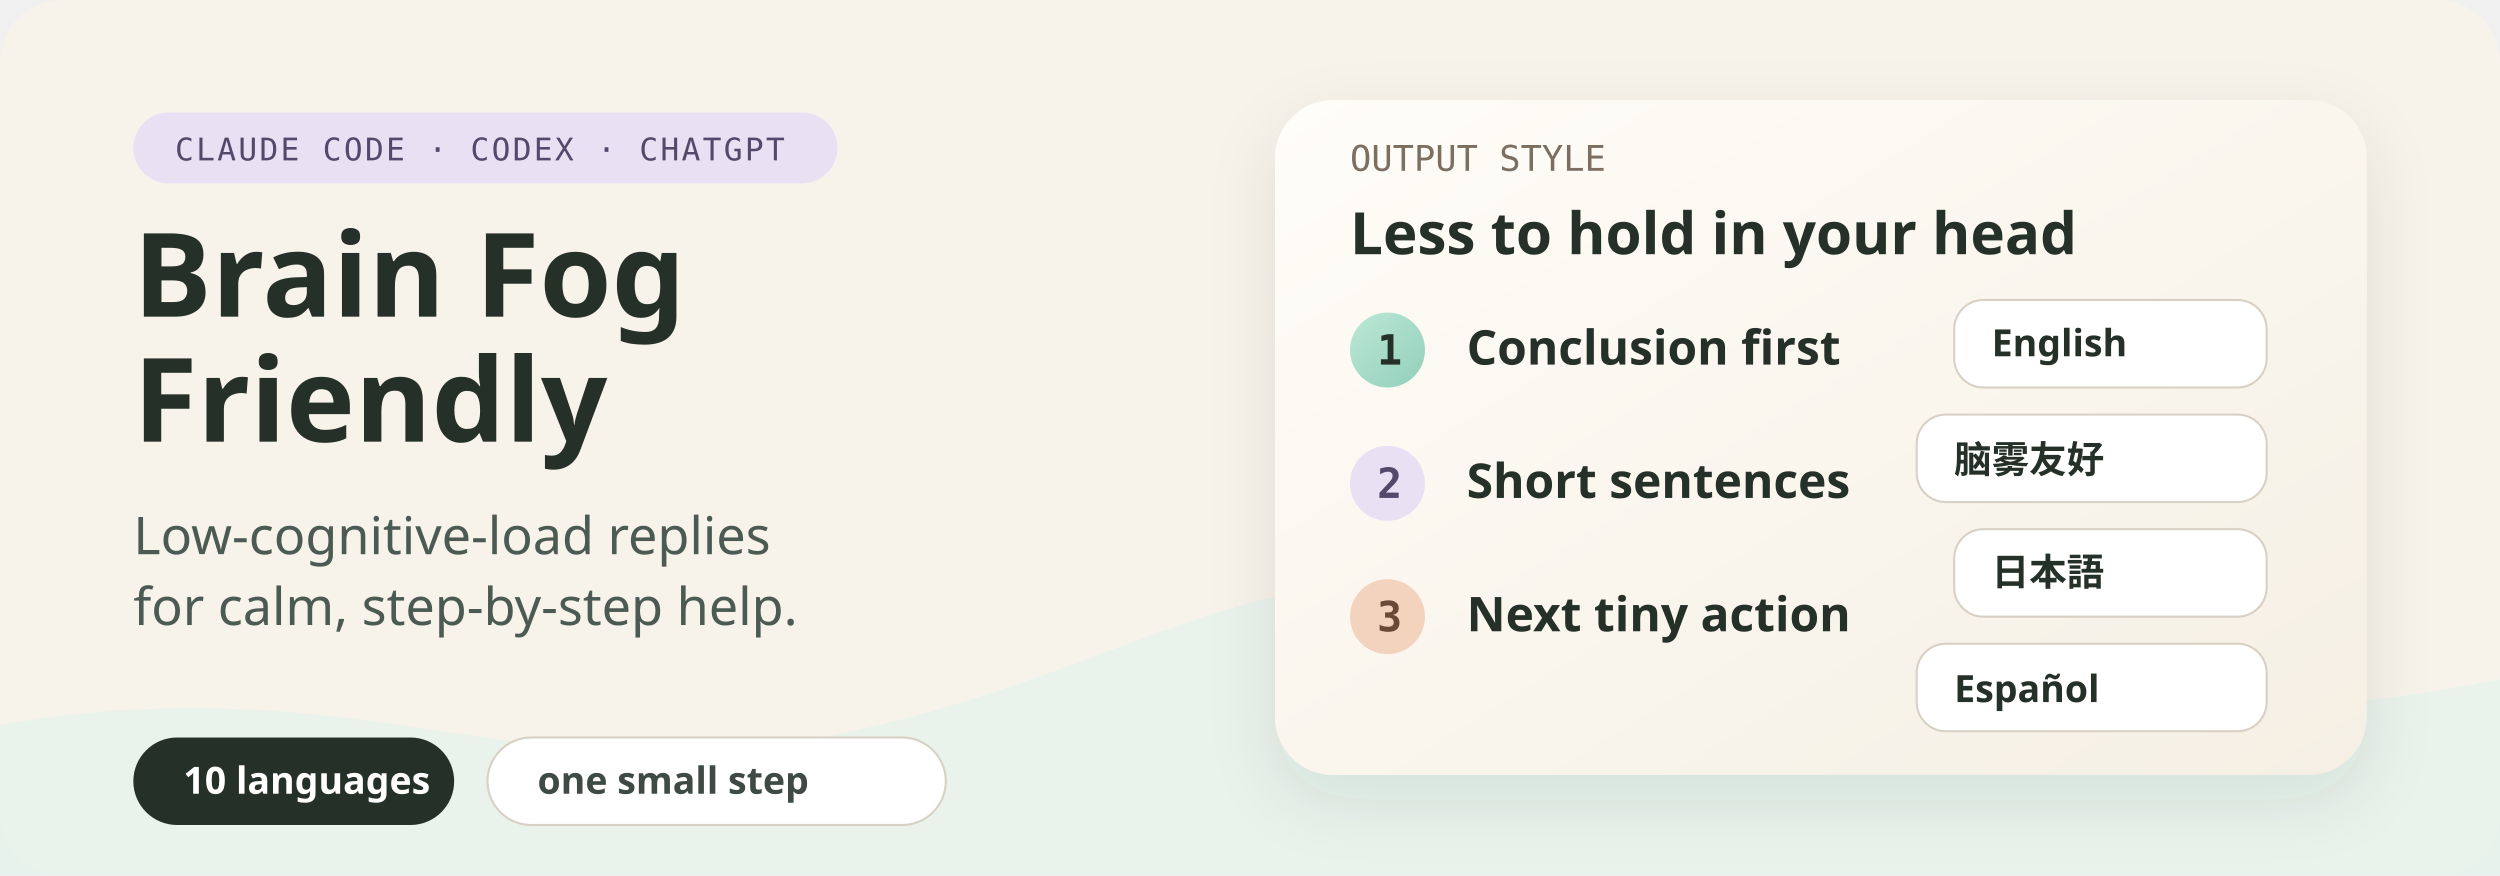
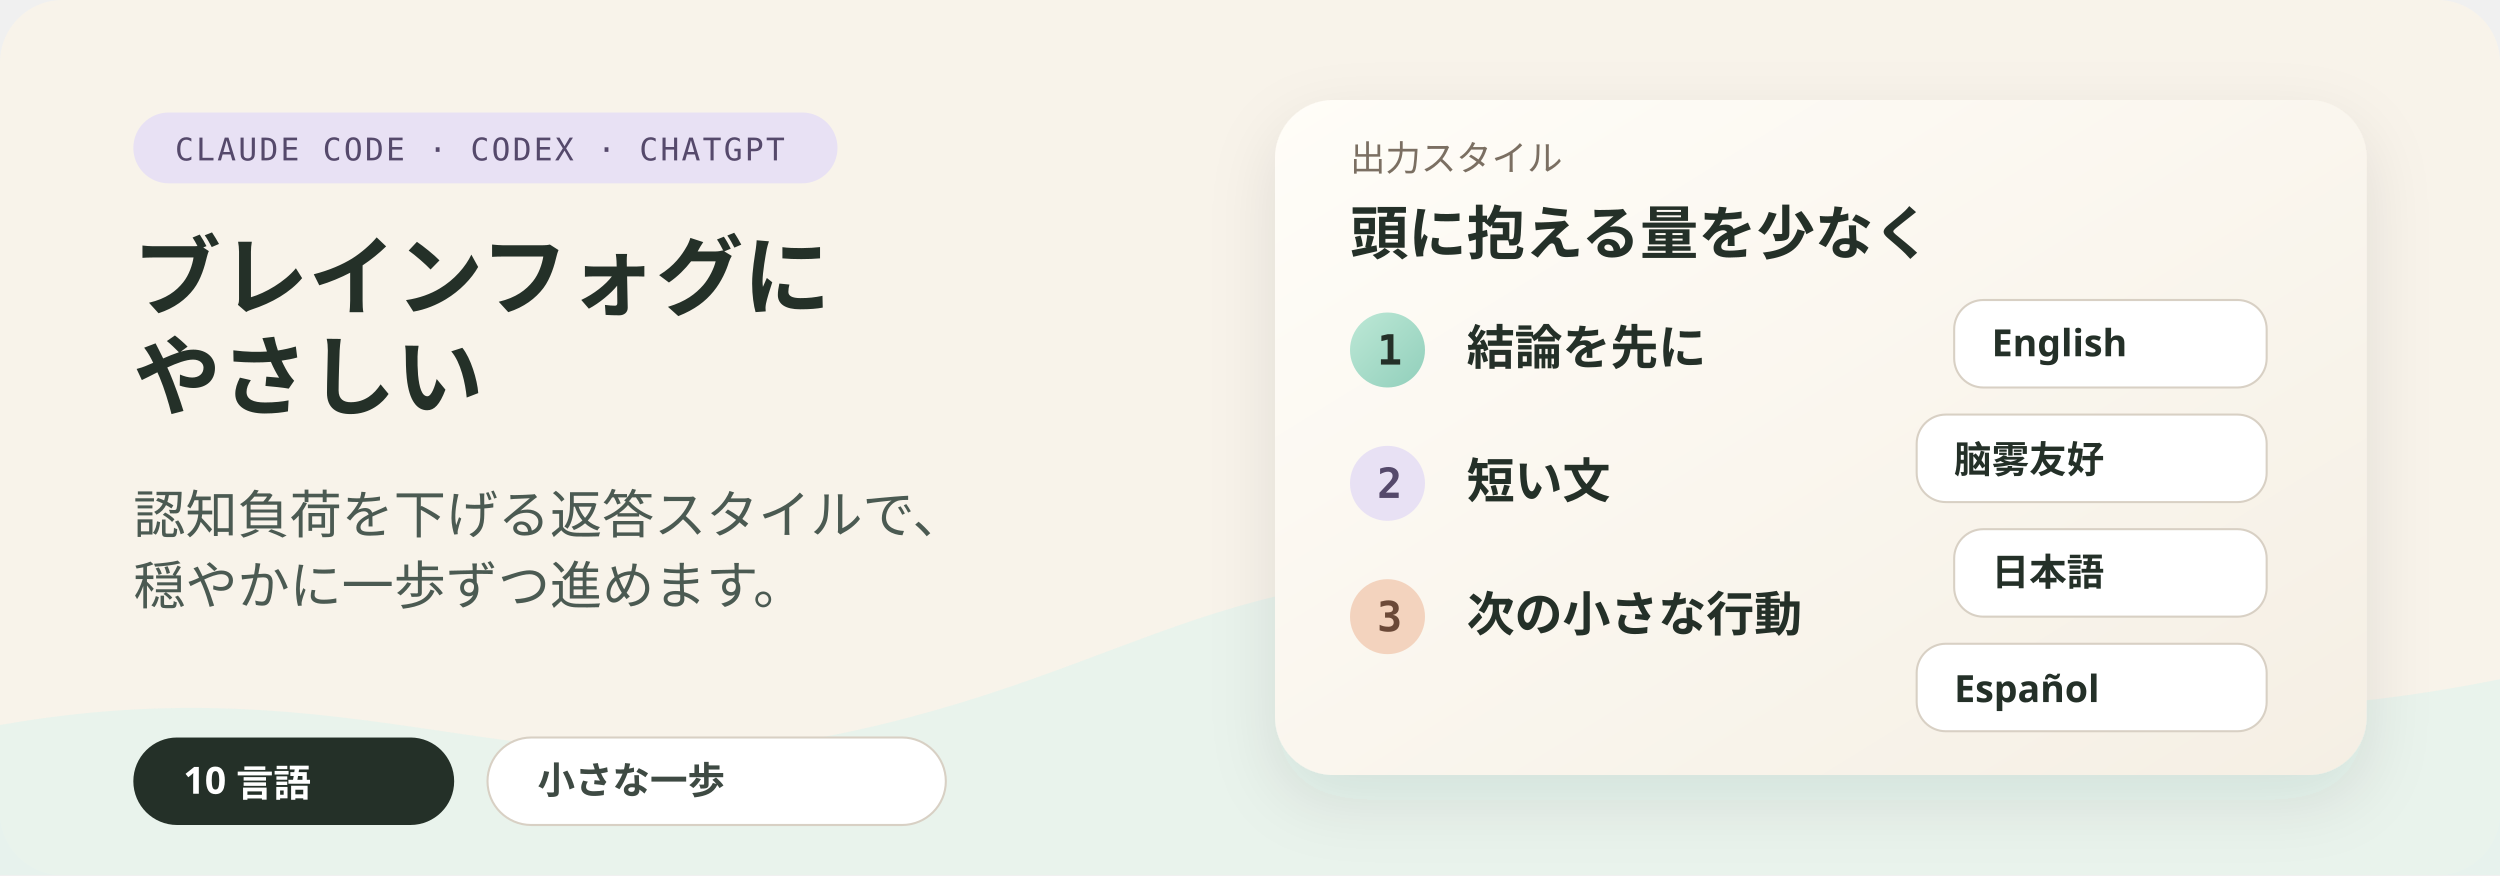
<svg xmlns="http://www.w3.org/2000/svg" width="1200" height="420" viewBox="0 0 1200 420" role="img" aria-labelledby="title desc">
  <defs>
    <linearGradient id="paper" x1="0" y1="0" x2="1" y2="1">
      <stop offset="0" stop-color="#FFFDF8" />
      <stop offset="1" stop-color="#F5EFE4" />
    </linearGradient>
    <linearGradient id="calm" x1="0" y1="0" x2="1" y2="1">
      <stop offset="0" stop-color="#BDE8D6" />
      <stop offset="1" stop-color="#91CFBB" />
    </linearGradient>
    <filter id="lift" x="-16%" y="-16%" width="132%" height="132%">
      <feDropShadow dx="0" dy="12" stdDeviation="16" flood-color="#263129" flood-opacity="0.10" />
    </filter>
  </defs>
  <rect width="1200" height="420" rx="30" fill="#F8F3EA" />
  <path d="M0 348 C170 318 252 382 394 354 C550 324 596 256 762 284 C928 314 1012 364 1200 326 L1200 420 L0 420 Z" fill="#E5F3EC" opacity="0.76" />
  <g id="title-block" transform="translate(64 54)">
    <rect x="0" y="0" width="338" height="34" rx="17" fill="#E8E1F4" />
    <text x="20" y="23" font-family="ui-monospace, SFMono-Regular, Menlo, Consolas, monospace" font-size="15" fill="#55496B" letter-spacing="1.1">CLAUDE CODE · CODEX · CHATGPT</text>
-     <text x="0" y="98" font-family="-apple-system, BlinkMacSystemFont, Segoe UI, PingFang SC, Hiragino Sans, Noto Sans, Arial, sans-serif" font-size="56" font-weight="780" fill="#243028">Brain Fog</text>
-     <text x="0" y="158" font-family="-apple-system, BlinkMacSystemFont, Segoe UI, PingFang SC, Hiragino Sans, Noto Sans, Arial, sans-serif" font-size="56" font-weight="780" fill="#243028">Friendly</text>
-     <text x="0" y="212" font-family="-apple-system, BlinkMacSystemFont, Segoe UI, PingFang SC, Hiragino Sans, Noto Sans, Arial, sans-serif" font-size="25" font-weight="520" fill="#4B5A52">Low-cognitive-load replies</text>
-     <text x="0" y="246" font-family="-apple-system, BlinkMacSystemFont, Segoe UI, PingFang SC, Hiragino Sans, Noto Sans, Arial, sans-serif" font-size="25" font-weight="520" fill="#4B5A52">for calm, step-by-step help.</text>
+     <text x="0" y="94" font-family="-apple-system, BlinkMacSystemFont, Segoe UI, PingFang SC, Hiragino Sans, Noto Sans, Arial, sans-serif" font-size="42" font-weight="780" fill="#243028">ブレインフォグに</text>
+     <text x="0" y="142" font-family="-apple-system, BlinkMacSystemFont, Segoe UI, PingFang SC, Hiragino Sans, Noto Sans, Arial, sans-serif" font-size="42" font-weight="780" fill="#243028">やさしい</text>
+     <text x="0" y="202" font-family="-apple-system, BlinkMacSystemFont, Segoe UI, PingFang SC, Hiragino Sans, Noto Sans, Arial, sans-serif" font-size="25" font-weight="520" fill="#4B5A52">認知負荷を下げる返答スタイルで、</text>
+     <text x="0" y="236" font-family="-apple-system, BlinkMacSystemFont, Segoe UI, PingFang SC, Hiragino Sans, Noto Sans, Arial, sans-serif" font-size="25" font-weight="520" fill="#4B5A52">穏やかに一歩ずつ進めます。</text>
    <g transform="translate(0 300)">
      <rect x="0" y="0" width="154" height="42" rx="21" fill="#243028" />
-       <text x="24" y="27" font-family="-apple-system, BlinkMacSystemFont, Segoe UI, PingFang SC, Hiragino Sans, Noto Sans, Arial, sans-serif" font-size="18" font-weight="690" fill="#FFFFFF">10 languages</text>
+       <text x="24" y="27" font-family="-apple-system, BlinkMacSystemFont, Segoe UI, PingFang SC, Hiragino Sans, Noto Sans, Arial, sans-serif" font-size="18" font-weight="690" fill="#FFFFFF">10 言語</text>
      <rect x="170" y="0" width="220" height="42" rx="21" fill="#FFFFFF" stroke="#D8D0C4" />
-       <text x="194" y="27" font-family="-apple-system, BlinkMacSystemFont, Segoe UI, PingFang SC, Hiragino Sans, Noto Sans, Arial, sans-serif" font-size="18" font-weight="650" fill="#3E4A43">one small step</text>
+       <text x="194" y="27" font-family="-apple-system, BlinkMacSystemFont, Segoe UI, PingFang SC, Hiragino Sans, Noto Sans, Arial, sans-serif" font-size="18" font-weight="650" fill="#3E4A43">小さな一歩</text>
    </g>
  </g>
  <g id="calm-flow" transform="translate(612 48)">
    <rect x="0" y="0" width="524" height="324" rx="28" fill="url(#paper)" filter="url(#lift)" />
    <g transform="translate(36 34)">
-       <text x="0" y="0" font-family="ui-monospace, SFMono-Regular, Menlo, Consolas, monospace" font-size="17" fill="#7B6F62">OUTPUT STYLE</text>
-       <text x="0" y="40" font-family="-apple-system, BlinkMacSystemFont, Segoe UI, PingFang SC, Hiragino Sans, Noto Sans, Arial, sans-serif" font-size="28" font-weight="730" fill="#243028">Less to hold in your head</text>
+       <text x="0" y="0" font-family="ui-monospace, SFMono-Regular, Menlo, Consolas, monospace" font-size="17" fill="#7B6F62">出力スタイル</text>
+       <text x="0" y="40" font-family="-apple-system, BlinkMacSystemFont, Segoe UI, PingFang SC, Hiragino Sans, Noto Sans, Arial, sans-serif" font-size="28" font-weight="730" fill="#243028">頭に抱える量を少なく</text>
    </g>
    <g transform="translate(36 102)">
      <circle cx="18" cy="18" r="18" fill="url(#calm)" />
      <text x="13" y="25" font-family="ui-monospace, SFMono-Regular, Menlo, Consolas, monospace" font-size="20" font-weight="700" fill="#243028">1</text>
-       <text x="56" y="25" font-family="-apple-system, BlinkMacSystemFont, Segoe UI, PingFang SC, Hiragino Sans, Noto Sans, Arial, sans-serif" font-size="23" font-weight="650" fill="#243028">Conclusion first</text>
+       <text x="56" y="25" font-family="-apple-system, BlinkMacSystemFont, Segoe UI, PingFang SC, Hiragino Sans, Noto Sans, Arial, sans-serif" font-size="23" font-weight="650" fill="#243028">結論を先に</text>
      <circle cx="18" cy="82" r="18" fill="#E8E1F4" />
      <text x="13" y="89" font-family="ui-monospace, SFMono-Regular, Menlo, Consolas, monospace" font-size="20" font-weight="700" fill="#55496B">2</text>
-       <text x="56" y="89" font-family="-apple-system, BlinkMacSystemFont, Segoe UI, PingFang SC, Hiragino Sans, Noto Sans, Arial, sans-serif" font-size="23" font-weight="650" fill="#243028">Short sentences</text>
+       <text x="56" y="89" font-family="-apple-system, BlinkMacSystemFont, Segoe UI, PingFang SC, Hiragino Sans, Noto Sans, Arial, sans-serif" font-size="23" font-weight="650" fill="#243028">短い文</text>
      <circle cx="18" cy="146" r="18" fill="#F3D3BE" />
      <text x="13" y="153" font-family="ui-monospace, SFMono-Regular, Menlo, Consolas, monospace" font-size="20" font-weight="700" fill="#6B4938">3</text>
-       <text x="56" y="153" font-family="-apple-system, BlinkMacSystemFont, Segoe UI, PingFang SC, Hiragino Sans, Noto Sans, Arial, sans-serif" font-size="23" font-weight="650" fill="#243028">Next tiny action</text>
+       <text x="56" y="153" font-family="-apple-system, BlinkMacSystemFont, Segoe UI, PingFang SC, Hiragino Sans, Noto Sans, Arial, sans-serif" font-size="23" font-weight="650" fill="#243028">次の小さな行動</text>
    </g>
    <g transform="translate(326 96)">
      <rect x="0" y="0" width="150" height="42" rx="14" fill="#FFFFFF" stroke="#D8D0C4" />
      <text x="18" y="27" font-family="-apple-system, BlinkMacSystemFont, Segoe UI, PingFang SC, Hiragino Sans, Noto Sans, Arial, sans-serif" font-size="18" font-weight="680" fill="#243028">English</text>
      <rect x="-18" y="55" width="168" height="42" rx="14" fill="#FFFFFF" stroke="#D8D0C4" />
      <text x="0" y="83" font-family="-apple-system, BlinkMacSystemFont, Segoe UI, PingFang SC, Hiragino Sans, Noto Sans, Arial, sans-serif" font-size="18" font-weight="680" fill="#243028">脑雾友好</text>
      <rect x="0" y="110" width="150" height="42" rx="14" fill="#FFFFFF" stroke="#D8D0C4" />
      <text x="18" y="137" font-family="-apple-system, BlinkMacSystemFont, Segoe UI, PingFang SC, Hiragino Sans, Noto Sans, Arial, sans-serif" font-size="18" font-weight="680" fill="#243028">日本語</text>
      <rect x="-18" y="165" width="168" height="42" rx="14" fill="#FFFFFF" stroke="#D8D0C4" />
      <text x="0" y="193" font-family="-apple-system, BlinkMacSystemFont, Segoe UI, PingFang SC, Hiragino Sans, Noto Sans, Arial, sans-serif" font-size="18" font-weight="680" fill="#243028">Español</text>
    </g>
  </g>
</svg>
